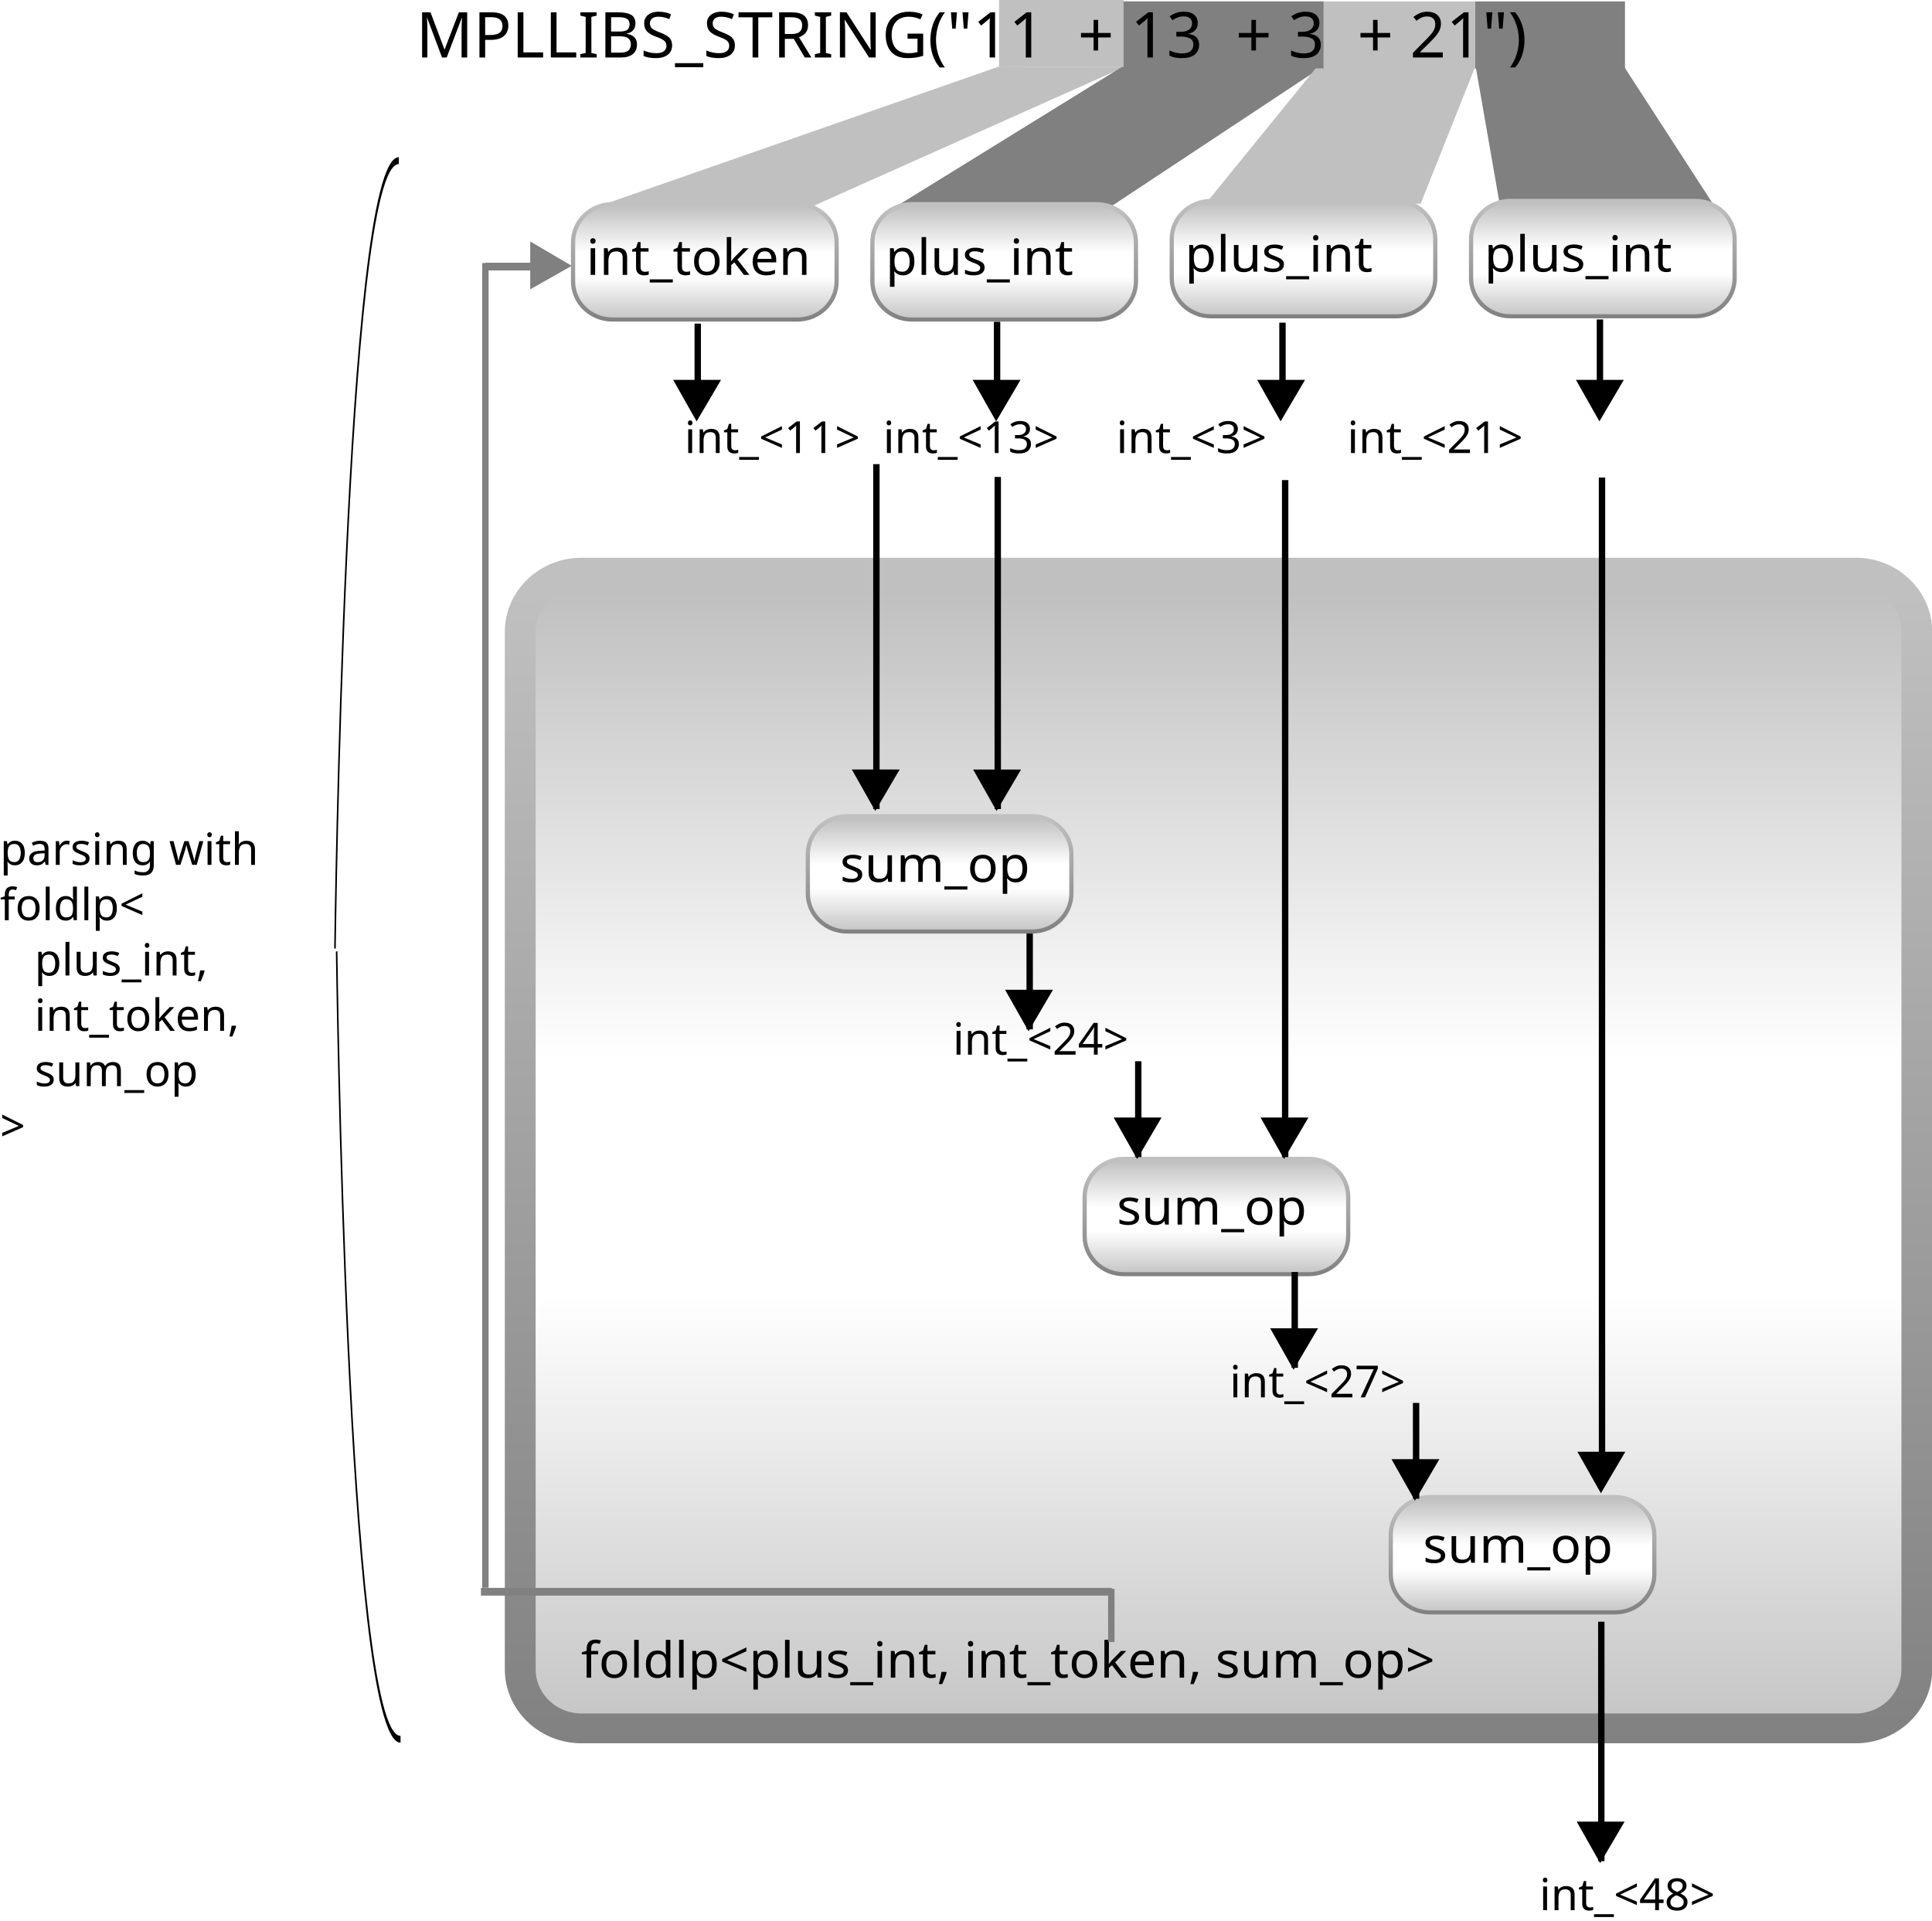
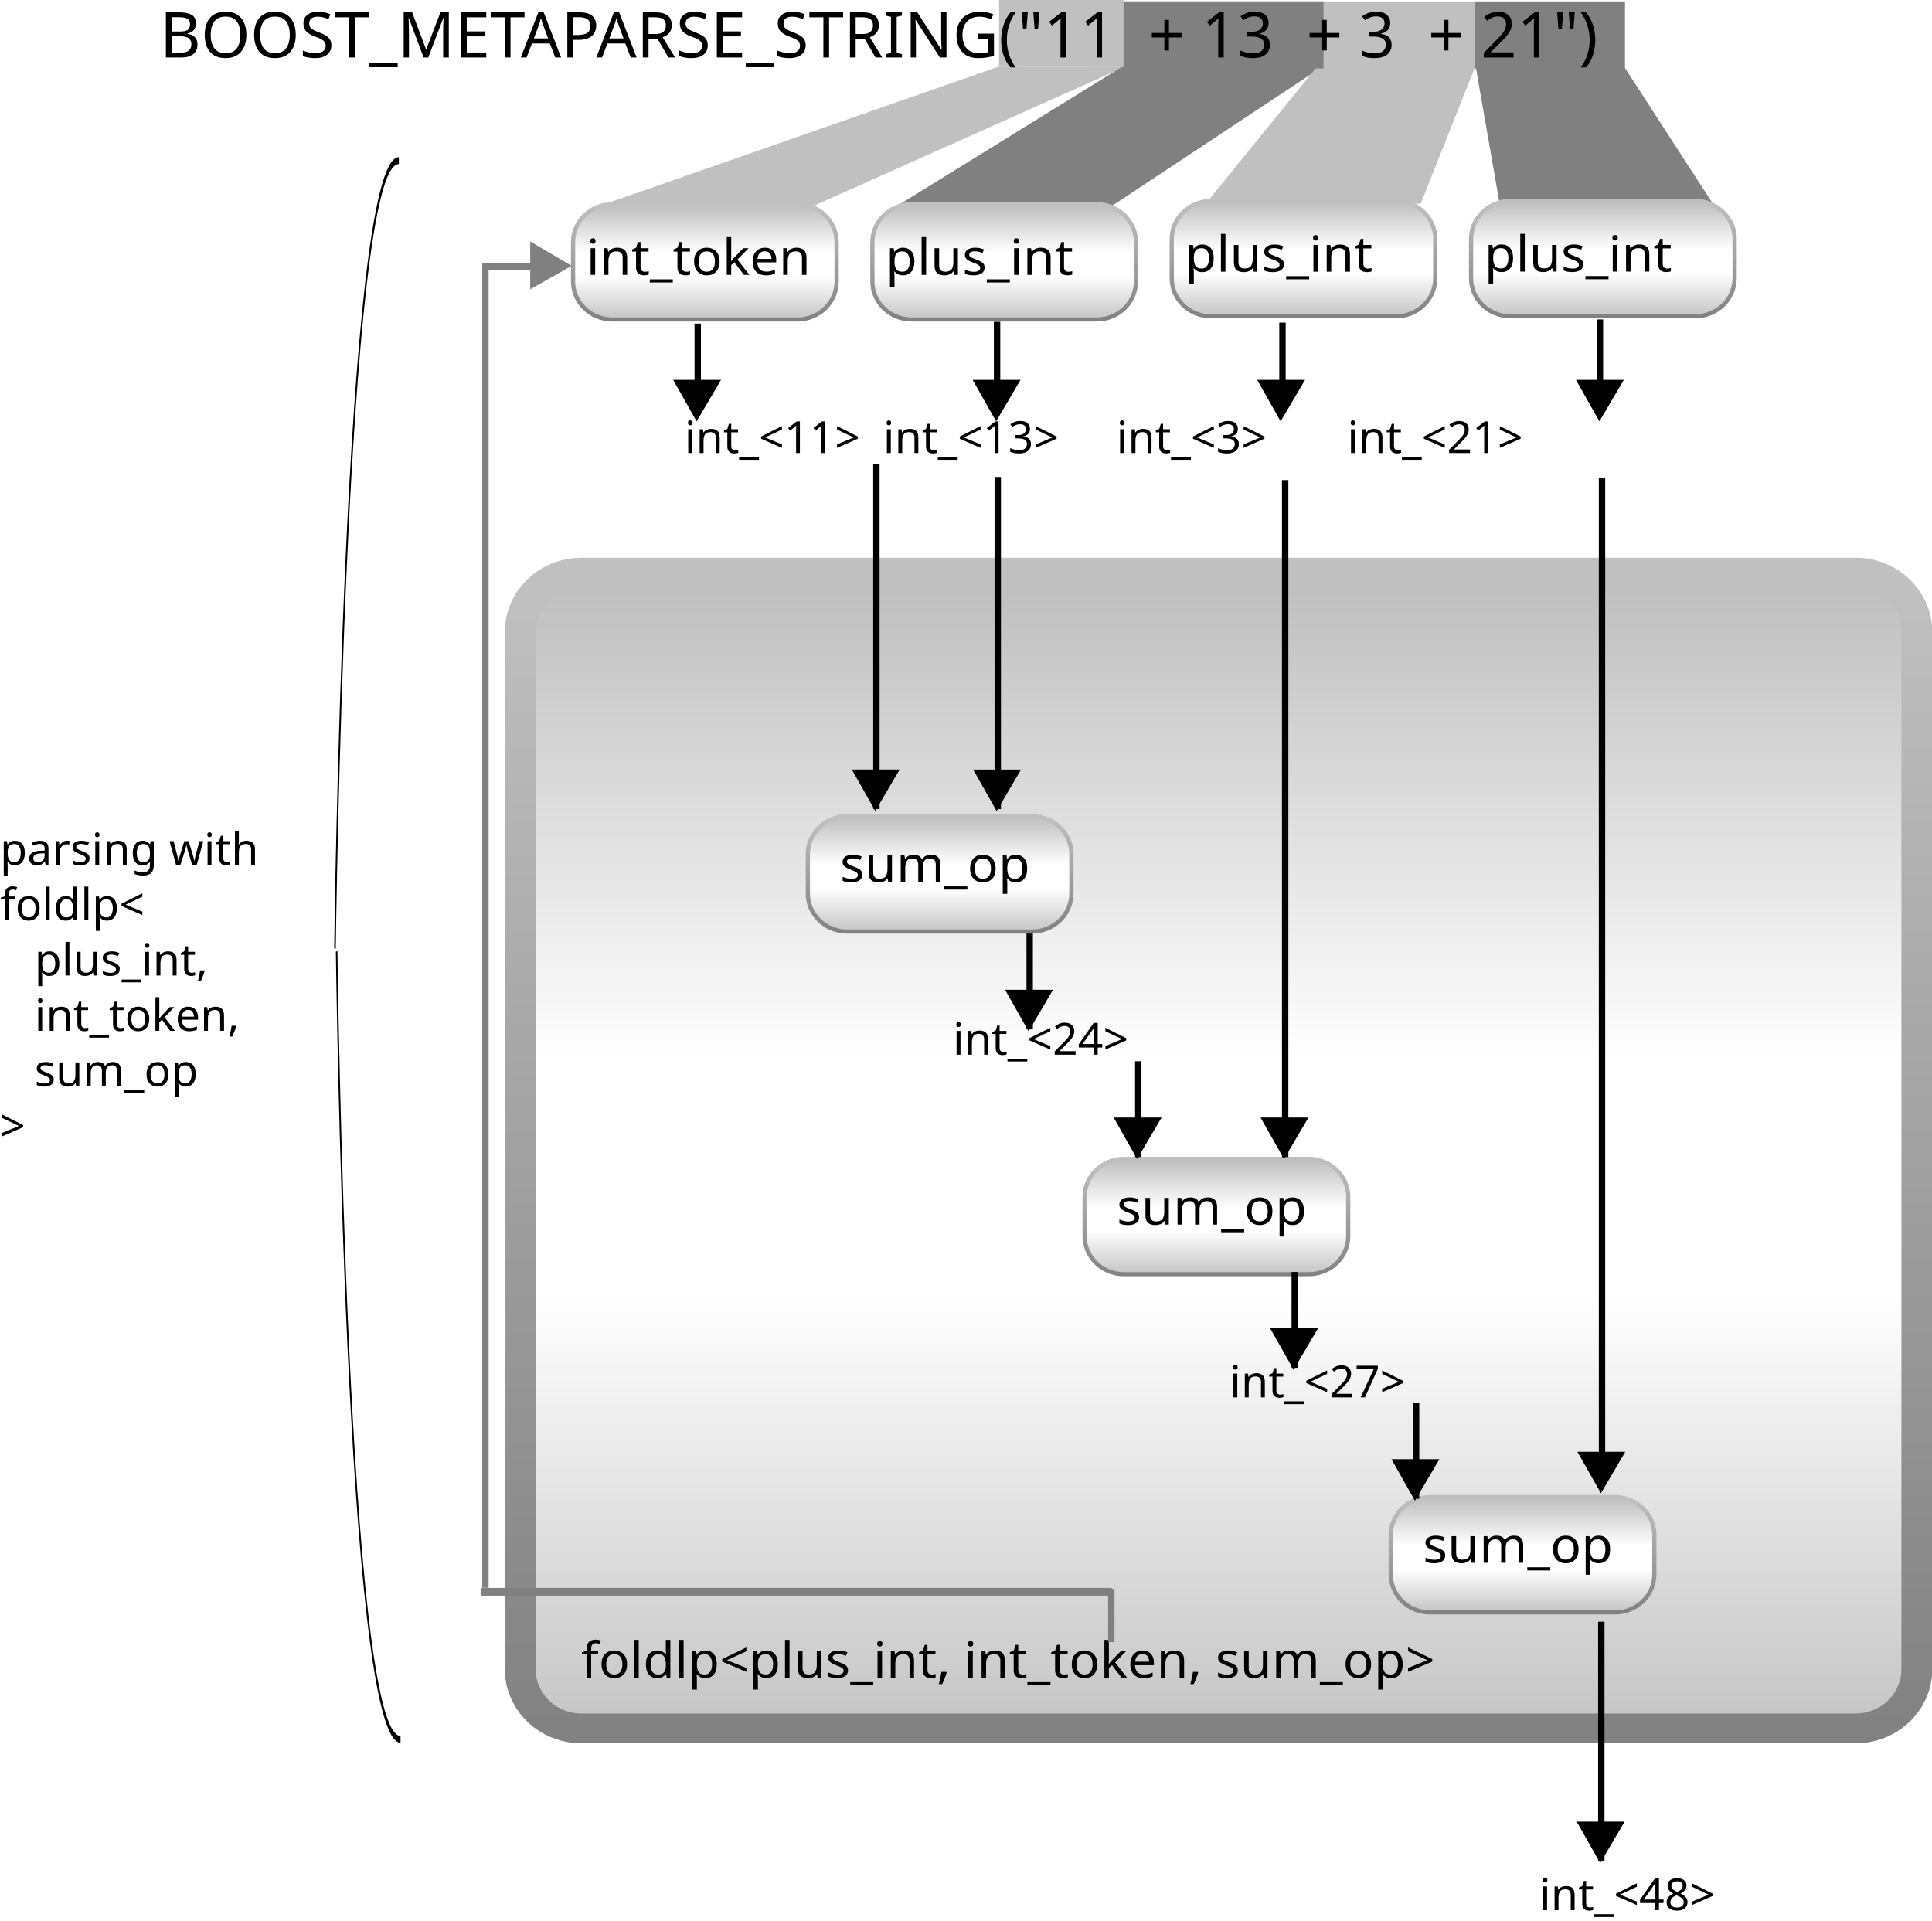
<svg xmlns="http://www.w3.org/2000/svg" xmlns:xlink="http://www.w3.org/1999/xlink" width="1222.27" height="1215.194" id="svg2" version="1.1">
  <defs id="defs4">
    <linearGradient id="linearGradient18419">
      <stop style="stop-color:#808080;stop-opacity:1;" offset="0" id="stop18421" />
      <stop style="stop-color:#ffffff;stop-opacity:1;" offset="1" id="stop18423" />
    </linearGradient>
    <linearGradient id="linearGradient4707">
      <stop id="stop4709" offset="0" style="stop-color:#c0c0c0;stop-opacity:1;" />
      <stop style="stop-color:#ffffff;stop-opacity:1;" offset="0.4" id="stop4711" />
      <stop id="stop4713" offset="0.6" style="stop-color:#ffffff;stop-opacity:1;" />
      <stop id="stop4715" offset="1" style="stop-color:#c0c0c0;stop-opacity:1;" />
    </linearGradient>
    <linearGradient id="linearGradient5254-5">
      <stop style="stop-color:#c0c0c0;stop-opacity:1;" offset="0" id="stop5256-7" />
      <stop style="stop-color:#808080;stop-opacity:1;" offset="1" id="stop5262-7" />
    </linearGradient>
    <linearGradient id="linearGradient4707-3">
      <stop id="stop4709-1" offset="0" style="stop-color:#c0c0c0;stop-opacity:1;" />
      <stop style="stop-color:#ffffff;stop-opacity:1;" offset="0.4" id="stop4711-4" />
      <stop id="stop4713-1" offset="0.6" style="stop-color:#ffffff;stop-opacity:1;" />
      <stop id="stop4715-4" offset="1" style="stop-color:#c0c0c0;stop-opacity:1;" />
    </linearGradient>
    <linearGradient id="linearGradient5254-5-2">
      <stop style="stop-color:#c0c0c0;stop-opacity:1;" offset="0" id="stop5256-7-9" />
      <stop style="stop-color:#808080;stop-opacity:1;" offset="1" id="stop5262-7-9" />
    </linearGradient>
    <linearGradient id="linearGradient4707-6">
      <stop id="stop4709-2" offset="0" style="stop-color:#c0c0c0;stop-opacity:1;" />
      <stop style="stop-color:#ffffff;stop-opacity:1;" offset="0.4" id="stop4711-0" />
      <stop id="stop4713-2" offset="0.6" style="stop-color:#ffffff;stop-opacity:1;" />
      <stop id="stop4715-5" offset="1" style="stop-color:#c0c0c0;stop-opacity:1;" />
    </linearGradient>
    <linearGradient id="linearGradient5254-5-5">
      <stop style="stop-color:#c0c0c0;stop-opacity:1;" offset="0" id="stop5256-7-4" />
      <stop style="stop-color:#808080;stop-opacity:1;" offset="1" id="stop5262-7-96" />
    </linearGradient>
    <linearGradient id="linearGradient4707-5">
      <stop id="stop4709-3" offset="0" style="stop-color:#c0c0c0;stop-opacity:1;" />
      <stop style="stop-color:#ffffff;stop-opacity:1;" offset="0.4" id="stop4711-9" />
      <stop id="stop4713-8" offset="0.6" style="stop-color:#ffffff;stop-opacity:1;" />
      <stop id="stop4715-8" offset="1" style="stop-color:#c0c0c0;stop-opacity:1;" />
    </linearGradient>
    <linearGradient id="linearGradient5254-5-3">
      <stop style="stop-color:#c0c0c0;stop-opacity:1;" offset="0" id="stop5256-7-43" />
      <stop style="stop-color:#808080;stop-opacity:1;" offset="1" id="stop5262-7-4" />
    </linearGradient>
    <linearGradient xlink:href="#linearGradient18419-7" id="linearGradient18429-4" x1="-108.934" y1="-376.169" x2="741.157" y2="-376.169" gradientUnits="userSpaceOnUse" />
    <linearGradient id="linearGradient18419-7">
      <stop style="stop-color:#808080;stop-opacity:1;" offset="0" id="stop18421-0" />
      <stop style="stop-color:#ffffff;stop-opacity:1;" offset="1" id="stop18423-4" />
    </linearGradient>
    <linearGradient xlink:href="#linearGradient18419-0" id="linearGradient18429-7" x1="-108.934" y1="-376.169" x2="741.157" y2="-376.169" gradientUnits="userSpaceOnUse" />
    <linearGradient id="linearGradient18419-0">
      <stop style="stop-color:#808080;stop-opacity:1;" offset="0" id="stop18421-8" />
      <stop style="stop-color:#ffffff;stop-opacity:1;" offset="1" id="stop18423-1" />
    </linearGradient>
    <linearGradient xlink:href="#linearGradient18419-05" id="linearGradient18429-5" x1="-108.934" y1="-376.169" x2="741.157" y2="-376.169" gradientUnits="userSpaceOnUse" />
    <linearGradient id="linearGradient18419-05">
      <stop style="stop-color:#808080;stop-opacity:1;" offset="0" id="stop18421-06" />
      <stop style="stop-color:#ffffff;stop-opacity:1;" offset="1" id="stop18423-0" />
    </linearGradient>
    <linearGradient xlink:href="#linearGradient4707" id="linearGradient18600" gradientUnits="userSpaceOnUse" gradientTransform="matrix(0.4259672,0,0,0.5737611,615.1816,202.433)" spreadMethod="pad" x1="-1057.143" y1="-137.638" x2="-1057.143" y2="108.076" />
    <linearGradient xlink:href="#linearGradient5254-5" id="linearGradient18602" gradientUnits="userSpaceOnUse" gradientTransform="matrix(0.4259672,0,0,0.5737611,615.1816,202.433)" x1="-1057.143" y1="-137.638" x2="-1057.143" y2="108.076" />
    <linearGradient xlink:href="#linearGradient4707-3" id="linearGradient18604" gradientUnits="userSpaceOnUse" gradientTransform="matrix(0.4259672,0,0,0.5737611,615.1816,202.433)" spreadMethod="pad" x1="-1057.143" y1="-137.638" x2="-1057.143" y2="108.076" />
    <linearGradient xlink:href="#linearGradient5254-5-2" id="linearGradient18606" gradientUnits="userSpaceOnUse" gradientTransform="matrix(0.4259672,0,0,0.5737611,615.1816,202.433)" x1="-1057.143" y1="-137.638" x2="-1057.143" y2="108.076" />
    <linearGradient xlink:href="#linearGradient4707-6" id="linearGradient18608" gradientUnits="userSpaceOnUse" gradientTransform="matrix(0.4259672,0,0,0.5737611,615.1816,202.433)" spreadMethod="pad" x1="-1057.143" y1="-137.638" x2="-1057.143" y2="108.076" />
    <linearGradient xlink:href="#linearGradient5254-5-5" id="linearGradient18610" gradientUnits="userSpaceOnUse" gradientTransform="matrix(0.4259672,0,0,0.5737611,615.1816,202.433)" x1="-1057.143" y1="-137.638" x2="-1057.143" y2="108.076" />
    <linearGradient xlink:href="#linearGradient4707-5" id="linearGradient18612" gradientUnits="userSpaceOnUse" gradientTransform="matrix(0.4259672,0,0,0.5737611,615.1816,202.433)" spreadMethod="pad" x1="-1057.143" y1="-137.638" x2="-1057.143" y2="108.076" />
    <linearGradient xlink:href="#linearGradient5254-5-3" id="linearGradient18614" gradientUnits="userSpaceOnUse" gradientTransform="matrix(0.4259672,0,0,0.5737611,615.1816,202.433)" x1="-1057.143" y1="-137.638" x2="-1057.143" y2="108.076" />
    <linearGradient id="linearGradient4707-4">
      <stop id="stop4709-31" offset="0" style="stop-color:#c0c0c0;stop-opacity:1;" />
      <stop style="stop-color:#ffffff;stop-opacity:1;" offset="0.4" id="stop4711-7" />
      <stop id="stop4713-22" offset="0.6" style="stop-color:#ffffff;stop-opacity:1;" />
      <stop id="stop4715-3" offset="1" style="stop-color:#c0c0c0;stop-opacity:1;" />
    </linearGradient>
    <linearGradient id="linearGradient5254-5-1">
      <stop style="stop-color:#c0c0c0;stop-opacity:1;" offset="0" id="stop5256-7-94" />
      <stop style="stop-color:#808080;stop-opacity:1;" offset="1" id="stop5262-7-7" />
    </linearGradient>
    <linearGradient xlink:href="#linearGradient4707-4-9" id="linearGradient3189-3" gradientUnits="userSpaceOnUse" gradientTransform="matrix(0.4259672,0,0,0.5737611,615.1816,202.433)" spreadMethod="pad" x1="-1057.143" y1="-137.638" x2="-1057.143" y2="108.076" />
    <linearGradient id="linearGradient4707-4-9">
      <stop id="stop4709-31-7" offset="0" style="stop-color:#c0c0c0;stop-opacity:1;" />
      <stop style="stop-color:#ffffff;stop-opacity:1;" offset="0.4" id="stop4711-7-9" />
      <stop id="stop4713-22-9" offset="0.6" style="stop-color:#ffffff;stop-opacity:1;" />
      <stop id="stop4715-3-1" offset="1" style="stop-color:#c0c0c0;stop-opacity:1;" />
    </linearGradient>
    <linearGradient xlink:href="#linearGradient5254-5-1-3" id="linearGradient3191-9" gradientUnits="userSpaceOnUse" gradientTransform="matrix(0.4259672,0,0,0.5737611,615.1816,202.433)" x1="-1057.143" y1="-137.638" x2="-1057.143" y2="108.076" />
    <linearGradient id="linearGradient5254-5-1-3">
      <stop style="stop-color:#c0c0c0;stop-opacity:1;" offset="0" id="stop5256-7-94-4" />
      <stop style="stop-color:#808080;stop-opacity:1;" offset="1" id="stop5262-7-7-0" />
    </linearGradient>
    <linearGradient xlink:href="#linearGradient4707-4-9-3" id="linearGradient3189-3-7" gradientUnits="userSpaceOnUse" gradientTransform="matrix(0.4259672,0,0,0.5737611,615.1816,202.433)" spreadMethod="pad" x1="-1057.143" y1="-137.638" x2="-1057.143" y2="108.076" />
    <linearGradient id="linearGradient4707-4-9-3">
      <stop id="stop4709-31-7-0" offset="0" style="stop-color:#c0c0c0;stop-opacity:1;" />
      <stop style="stop-color:#ffffff;stop-opacity:1;" offset="0.4" id="stop4711-7-9-0" />
      <stop id="stop4713-22-9-6" offset="0.6" style="stop-color:#ffffff;stop-opacity:1;" />
      <stop id="stop4715-3-1-2" offset="1" style="stop-color:#c0c0c0;stop-opacity:1;" />
    </linearGradient>
    <linearGradient xlink:href="#linearGradient5254-5-1-3-2" id="linearGradient3191-9-7" gradientUnits="userSpaceOnUse" gradientTransform="matrix(0.4259672,0,0,0.5737611,615.1816,202.433)" x1="-1057.143" y1="-137.638" x2="-1057.143" y2="108.076" />
    <linearGradient id="linearGradient5254-5-1-3-2">
      <stop style="stop-color:#c0c0c0;stop-opacity:1;" offset="0" id="stop5256-7-94-4-5" />
      <stop style="stop-color:#808080;stop-opacity:1;" offset="1" id="stop5262-7-7-0-3" />
    </linearGradient>
    <linearGradient xlink:href="#linearGradient4707-4-9-1" id="linearGradient3189-3-9" gradientUnits="userSpaceOnUse" gradientTransform="matrix(0.4259672,0,0,0.5737611,615.1816,202.433)" spreadMethod="pad" x1="-1057.143" y1="-137.638" x2="-1057.143" y2="108.076" />
    <linearGradient id="linearGradient4707-4-9-1">
      <stop id="stop4709-31-7-8" offset="0" style="stop-color:#c0c0c0;stop-opacity:1;" />
      <stop style="stop-color:#ffffff;stop-opacity:1;" offset="0.4" id="stop4711-7-9-9" />
      <stop id="stop4713-22-9-7" offset="0.6" style="stop-color:#ffffff;stop-opacity:1;" />
      <stop id="stop4715-3-1-21" offset="1" style="stop-color:#c0c0c0;stop-opacity:1;" />
    </linearGradient>
    <linearGradient xlink:href="#linearGradient5254-5-1-3-26" id="linearGradient3191-9-9" gradientUnits="userSpaceOnUse" gradientTransform="matrix(0.4259672,0,0,0.5737611,615.1816,202.433)" x1="-1057.143" y1="-137.638" x2="-1057.143" y2="108.076" />
    <linearGradient id="linearGradient5254-5-1-3-26">
      <stop style="stop-color:#c0c0c0;stop-opacity:1;" offset="0" id="stop5256-7-94-4-7" />
      <stop style="stop-color:#808080;stop-opacity:1;" offset="1" id="stop5262-7-7-0-5" />
    </linearGradient>
    <linearGradient xlink:href="#linearGradient4707-2" id="linearGradient18600-2" gradientUnits="userSpaceOnUse" gradientTransform="matrix(2.257229,0,0,5.746919,3225.623,1145.224)" spreadMethod="pad" x1="-1057.143" y1="-137.638" x2="-1057.143" y2="108.076" />
    <linearGradient id="linearGradient4707-2">
      <stop id="stop4709-30" offset="0" style="stop-color:#c0c0c0;stop-opacity:1;" />
      <stop style="stop-color:#ffffff;stop-opacity:1;" offset="0.4" id="stop4711-8" />
      <stop id="stop4713-9" offset="0.6" style="stop-color:#ffffff;stop-opacity:1;" />
      <stop id="stop4715-84" offset="1" style="stop-color:#c0c0c0;stop-opacity:1;" />
    </linearGradient>
    <linearGradient xlink:href="#linearGradient5254-5-4" id="linearGradient18602-6" gradientUnits="userSpaceOnUse" gradientTransform="matrix(2.257229,0,0,5.746919,3225.623,1145.224)" x1="-1057.143" y1="-137.638" x2="-1057.143" y2="108.076" />
    <linearGradient id="linearGradient5254-5-4">
      <stop style="stop-color:#c0c0c0;stop-opacity:1;" offset="0" id="stop5256-7-0" />
      <stop style="stop-color:#808080;stop-opacity:1;" offset="1" id="stop5262-7-8" />
    </linearGradient>
  </defs>
  <g id="layer1" transform="translate(358.0684,-242.2198)">
    <g transform="matrix(0.5415107,0,0,0.5239281,-43.46532,431.8491)" id="g17514-9">
      <rect ry="71.56" y="329.602" x="26.808" height="1395.68" width="1631.654" id="rect5215-5-4" style="fill:url(#linearGradient18600-2);fill-opacity:1;stroke:url(#linearGradient18602-6);stroke-width:36.017;stroke-linejoin:round;stroke-miterlimit:4;stroke-dasharray:none" />
      <text id="text5640-00-0" y="1664.007" x="97.836" style="font-size:40px;font-style:normal;font-weight:normal;line-height:125%;letter-spacing:0px;word-spacing:0px;fill:#000000;fill-opacity:1;stroke:none;font-family:Sans" xml:space="preserve">
        <tspan y="1664.007" x="97.836" id="tspan5642-9-80" style="font-size:60.077px">foldlp&lt;plus_int, int_token, sum_op&gt;</tspan>
      </text>
    </g>
    <path style="fill:#c0c0c0;fill-opacity:1" id="rect17648" d="m 273.367,284.517 79.89,0.129 -199.001,88.893 -136.074,0 z" />
    <path style="fill:#808080;fill-opacity:1" id="rect17648-3" d="m 351.754,284.541 126.357,0.129 -134.351,88.893 -136.074,0 z" />
    <path style="fill:#c0c0c0;fill-opacity:1" id="rect17648-37" d="m 476.988,282.115 99.083,0.129 -35.356,88.893 -136.074,0 z" />
    <path style="fill:#808080;fill-opacity:1" id="rect17648-5" d="m 575.551,284.541 94.032,0.129 57.578,88.893 -136.074,0 z" />
    <rect style="fill:#808080;fill-opacity:1" y="243.108" x="-669.965" height="42.426" width="94.954" id="rect18516-4-8" transform="scale(-1,1)" />
    <rect style="fill:#808080;fill-opacity:1" y="243.088" x="351.396" height="42.426" width="128.289" id="rect18516-4" />
    <rect style="fill:#c0c0c0;fill-opacity:1" y="243.149" x="479.254" height="42.426" width="95.964" id="rect18516-6" />
    <rect style="fill:#c0c0c0;fill-opacity:1" y="242.22" x="273.98" height="42.426" width="78.792" id="rect18516" />
-     <text xml:space="preserve" style="font-size:40px;font-style:normal;font-weight:normal;line-height:125%;letter-spacing:0px;word-spacing:0px;fill:#000000;fill-opacity:1;stroke:none;font-family:Sans" x="-94.904" y="278.585" id="text2985">
-       <tspan id="tspan2987" x="-94.904" y="278.585">MPLLIBS_STRING("11  + 13  + 3  + 21")</tspan>
+     <text xml:space="preserve" style="font-size:40px;font-style:normal;font-weight:normal;text-align:end;line-height:125%;letter-spacing:0px;word-spacing:0px;text-anchor:end;fill:#000000;fill-opacity:1;stroke:none;font-family:Sans" x="704.776" y="278.585" id="text2985">
+       <tspan id="tspan2987" x="704.776" y="278.585">BOOST_METAPARSE_STRING("11  + 13  + 3  + 21")</tspan>
    </text>
    <g transform="matrix(0.5415107,0,0,0.5239281,-1.763825,307.9855)" id="g17514">
      <rect ry="45.901" y="121.003" x="11.525" height="139.342" width="307.913" id="rect5215-5" style="fill:url(#linearGradient18600);fill-opacity:1;stroke:url(#linearGradient18602);stroke-width:4.944;stroke-linejoin:round;stroke-miterlimit:4;stroke-dasharray:none" />
      <text id="text5640-00" y="206.412" x="26.949" style="font-size:40px;font-style:normal;font-weight:normal;line-height:125%;letter-spacing:0px;word-spacing:0px;fill:#000000;fill-opacity:1;stroke:none;font-family:Sans" xml:space="preserve">
        <tspan y="206.412" x="26.949" id="tspan5642-9" style="font-size:60.077px">int_token</tspan>
      </text>
    </g>
    <g transform="matrix(0.5415107,0,0,0.5239281,187.6078,307.9855)" id="g17514-2">
      <rect ry="45.901" y="121.003" x="11.525" height="139.342" width="307.913" id="rect5215-5-1" style="fill:url(#linearGradient18604);fill-opacity:1;stroke:url(#linearGradient18606);stroke-width:4.944;stroke-linejoin:round;stroke-miterlimit:4;stroke-dasharray:none" />
      <text id="text5640-00-3" y="206.412" x="26.949" style="font-size:40px;font-style:normal;font-weight:normal;line-height:125%;letter-spacing:0px;word-spacing:0px;fill:#000000;fill-opacity:1;stroke:none;font-family:Sans" xml:space="preserve">
        <tspan y="206.412" x="26.949" id="tspan5642-9-8" style="font-size:60.077px">plus_int</tspan>
      </text>
    </g>
    <g transform="matrix(0.5415107,0,0,0.5239281,376.9795,305.9652)" id="g17514-1">
      <rect ry="45.901" y="121.003" x="11.525" height="139.342" width="307.913" id="rect5215-5-8" style="fill:url(#linearGradient18608);fill-opacity:1;stroke:url(#linearGradient18610);stroke-width:4.944;stroke-linejoin:round;stroke-miterlimit:4;stroke-dasharray:none" />
      <text id="text5640-00-8" y="206.412" x="26.949" style="font-size:40px;font-style:normal;font-weight:normal;line-height:125%;letter-spacing:0px;word-spacing:0px;fill:#000000;fill-opacity:1;stroke:none;font-family:Sans" xml:space="preserve">
        <tspan y="206.412" x="26.949" id="tspan5642-9-3" style="font-size:60.077px">plus_int</tspan>
      </text>
    </g>
    <g transform="matrix(0.5415107,0,0,0.5239281,566.3511,305.9246)" id="g17514-3">
      <rect ry="45.901" y="121.003" x="11.525" height="139.342" width="307.913" id="rect5215-5-7" style="fill:url(#linearGradient18612);fill-opacity:1;stroke:url(#linearGradient18614);stroke-width:4.944;stroke-linejoin:round;stroke-miterlimit:4;stroke-dasharray:none" />
      <text id="text5640-00-7" y="206.412" x="26.949" style="font-size:40px;font-style:normal;font-weight:normal;line-height:125%;letter-spacing:0px;word-spacing:0px;fill:#000000;fill-opacity:1;stroke:none;font-family:Sans" xml:space="preserve">
        <tspan y="206.412" x="26.949" id="tspan5642-9-85" style="font-size:60.077px">plus_int</tspan>
      </text>
    </g>
    <g transform="matrix(0.5415107,0,0,0.5239281,98.27809,705.3054)" id="g17514-32-2">
      <g id="g3184-8" transform="translate(89.54084,-19.28036)">
        <rect style="fill:url(#linearGradient3189-3);fill-opacity:1;stroke:url(#linearGradient3191-9);stroke-width:4.944;stroke-linejoin:round;stroke-miterlimit:4;stroke-dasharray:none" id="rect5215-5-3-2" width="307.913" height="139.342" x="11.525" y="121.003" ry="45.901" />
        <text xml:space="preserve" style="font-size:40px;font-style:normal;font-weight:normal;line-height:125%;letter-spacing:0px;word-spacing:0px;fill:#000000;fill-opacity:1;stroke:none;font-family:Sans" x="49.038" y="200.413" id="text5640-00-0-7">
          <tspan style="font-size:60.077px" id="tspan5642-9-5-3" x="49.038" y="200.413">sum_op</tspan>
        </text>
      </g>
    </g>
    <text xml:space="preserve" style="font-size:40px;font-style:normal;font-weight:normal;line-height:125%;letter-spacing:0px;word-spacing:0px;fill:#000000;fill-opacity:1;stroke:none;font-family:Sans" x="244.736" y="909.514" id="text18736-8-6-4">
      <tspan id="tspan18738-3-1-6" x="244.736" y="909.514" style="font-size:28px">int_&lt;24&gt;</tspan>
    </text>
    <g transform="matrix(0.5415107,0,0,0.5239281,273.3999,922.1037)" id="g17514-32-2-8">
      <g id="g3184-8-4" transform="translate(89.54084,-19.28036)">
        <rect style="fill:url(#linearGradient3189-3-7);fill-opacity:1;stroke:url(#linearGradient3191-9-7);stroke-width:4.944;stroke-linejoin:round;stroke-miterlimit:4;stroke-dasharray:none" id="rect5215-5-3-2-9" width="307.913" height="139.342" x="11.525" y="121.003" ry="45.901" />
        <text xml:space="preserve" style="font-size:40px;font-style:normal;font-weight:normal;line-height:125%;letter-spacing:0px;word-spacing:0px;fill:#000000;fill-opacity:1;stroke:none;font-family:Sans" x="49.038" y="200.413" id="text5640-00-0-7-0">
          <tspan style="font-size:60.077px" id="tspan5642-9-5-3-8" x="49.038" y="200.413">sum_op</tspan>
        </text>
      </g>
    </g>
    <text xml:space="preserve" style="font-size:40px;font-style:normal;font-weight:normal;line-height:125%;letter-spacing:0px;word-spacing:0px;fill:#000000;fill-opacity:1;stroke:none;font-family:Sans" x="419.858" y="1126.313" id="text18736-8-6-4-0">
      <tspan id="tspan18738-3-1-6-7" x="419.858" y="1126.313" style="font-size:28px">int_&lt;27&gt;</tspan>
    </text>
    <g transform="matrix(0.5415107,0,0,0.5239281,467.0649,1136.094)" id="g17514-32-2-2">
      <g id="g3184-8-5" transform="translate(89.54084,-19.28036)">
        <rect style="fill:url(#linearGradient3189-3-9);fill-opacity:1;stroke:url(#linearGradient3191-9-9);stroke-width:4.944;stroke-linejoin:round;stroke-miterlimit:4;stroke-dasharray:none" id="rect5215-5-3-2-5" width="307.913" height="139.342" x="11.525" y="121.003" ry="45.901" />
        <text xml:space="preserve" style="font-size:40px;font-style:normal;font-weight:normal;line-height:125%;letter-spacing:0px;word-spacing:0px;fill:#000000;fill-opacity:1;stroke:none;font-family:Sans" x="49.038" y="200.413" id="text5640-00-0-7-5">
          <tspan style="font-size:60.077px" id="tspan5642-9-5-3-7" x="49.038" y="200.413">sum_op</tspan>
        </text>
      </g>
    </g>
    <text xml:space="preserve" style="font-size:40px;font-style:normal;font-weight:normal;line-height:125%;letter-spacing:0px;word-spacing:0px;fill:#000000;fill-opacity:1;stroke:none;font-family:Sans" x="615.828" y="1450.81" id="text18736-8-6-4-7">
      <tspan id="tspan18738-3-1-6-1" x="615.828" y="1450.81" style="font-size:28px">int_&lt;48&gt;</tspan>
    </text>
    <rect style="fill:#000000;fill-opacity:1" id="rect18761-34-3" width="4.041" height="218.193" x="194.359" y="535.879" />
    <path style="fill:#000000;fill-opacity:1" d="m 180.817,729.059 30.305,0 -15.449,26.264 0,0 z" id="rect18817-7-7" />
    <rect style="fill:#000000;fill-opacity:1" id="rect18761-34-9" width="4.041" height="60.609" x="291.334" y="832.864" />
    <path style="fill:#000000;fill-opacity:1" d="m 277.792,868.46 30.305,0 -15.449,26.264 0,0 z" id="rect18817-7-2" />
    <rect style="fill:#000000;fill-opacity:1" id="rect18761-34-30" width="4.041" height="60.609" x="360.024" y="913.676" />
    <path style="fill:#000000;fill-opacity:1" d="m 346.482,949.272 30.305,0 -15.449,26.264 0,0 z" id="rect18817-7-41" />
    <rect style="fill:#000000;fill-opacity:1" id="rect18761-34-2" width="4.041" height="60.609" x="459.019" y="1047.016" />
    <path style="fill:#000000;fill-opacity:1" d="m 445.477,1082.612 30.305,0 -15.449,26.264 0,0 z" id="rect18817-7-1" />
    <rect style="fill:#000000;fill-opacity:1" id="rect18761-34-36" width="4.041" height="60.609" x="535.791" y="1129.849" />
    <path style="fill:#000000;fill-opacity:1" d="m 522.249,1165.445 30.305,0 -15.449,26.264 0,0 z" id="rect18817-7-0" />
    <rect style="fill:#000000;fill-opacity:1" id="rect18761-34-23" width="4.041" height="151.523" x="652.968" y="1268.275" />
    <path style="fill:#000000;fill-opacity:1" d="m 639.427,1394.785 30.305,0 -15.449,26.264 0,0 z" id="rect18817-7-45" />
    <rect style="fill:#000000;fill-opacity:1" id="rect18761-34-4" width="4.041" height="637.406" x="653.415" y="544.351" />
    <path style="fill:#000000;fill-opacity:1" d="m 639.873,1160.744 30.305,0 -15.449,26.264 0,0 z" id="rect18817-7-71" />
    <rect style="fill:#000000;fill-opacity:1" id="rect18761-34-34" width="4.041" height="428.305" x="452.958" y="545.98" />
    <path style="fill:#000000;fill-opacity:1" d="m 439.416,949.272 30.305,0 -15.449,26.264 0,0 z" id="rect18817-7-3" />
    <rect style="fill:#000000;fill-opacity:1" id="rect18761-34-99" width="4.041" height="210.112" x="271.131" y="544.001" />
    <path style="fill:#000000;fill-opacity:1" d="m 257.589,729.099 30.305,0 -15.449,26.264 0,0 z" id="rect18817-7-8" />
    <g id="g3106-8-7" transform="matrix(1,0,0,4.328851,-113.8224,-844.6137)">
      <path id="path3086-6-4" d="m 8.081,274.545 c -34.345,0 -40.406,115.157 -40.406,115.157" style="fill:none;stroke:#000000;stroke-width:1px;stroke-linecap:butt;stroke-linejoin:miter;stroke-opacity:1" />
      <path id="path3086-0-1-1" d="m 9.147,505.281 c -34.345,0 -40.406,-115.157 -40.406,-115.157" style="fill:none;stroke:#000000;stroke-width:1px;stroke-linecap:butt;stroke-linejoin:miter;stroke-opacity:1" />
    </g>
    <text xml:space="preserve" style="font-size:40px;font-style:normal;font-weight:normal;text-align:start;line-height:125%;letter-spacing:0px;word-spacing:0px;text-anchor:start;fill:#000000;fill-opacity:1;stroke:none;font-family:Sans" x="-358.068" y="789.433" id="text3081-8-1">
      <tspan x="-358.068" y="789.433" style="font-size:28px;text-align:start;text-anchor:start" id="tspan3586-7">parsing with</tspan>
      <tspan x="-358.068" y="824.433" style="font-size:28px;text-align:start;text-anchor:start" id="tspan3668">foldlp&lt;</tspan>
      <tspan x="-358.068" y="859.433" style="font-size:28px;text-align:start;text-anchor:start" id="tspan3672">   plus_int,</tspan>
      <tspan x="-358.068" y="894.433" style="font-size:28px;text-align:start;text-anchor:start" id="tspan3674">   int_token,</tspan>
      <tspan x="-358.068" y="929.433" style="font-size:28px;text-align:start;text-anchor:start" id="tspan3219">   sum_op</tspan>
      <tspan x="-358.068" y="964.433" style="font-size:28px;text-align:start;text-anchor:start" id="tspan3670">&gt;</tspan>
    </text>
    <text xml:space="preserve" style="font-size:40px;font-style:normal;font-weight:normal;line-height:125%;letter-spacing:0px;word-spacing:0px;fill:#000000;fill-opacity:1;stroke:none;font-family:Sans" x="74.963" y="528.849" id="text18736">
      <tspan id="tspan18738" x="74.963" y="528.849" style="font-size:28px">int_&lt;11&gt;  int_&lt;13&gt;     int_&lt;3&gt;       int_&lt;21&gt;</tspan>
    </text>
    <rect style="fill:#000000;fill-opacity:1" id="rect18761" width="4.041" height="47.752" x="81.333" y="446.966" />
    <rect style="fill:#000000;fill-opacity:1" id="rect18761-1" width="4.041" height="44.895" x="270.705" y="445.842" />
    <rect style="fill:#000000;fill-opacity:1" id="rect18761-7" width="4.041" height="44.181" x="451.263" y="446.37" />
    <rect style="fill:#000000;fill-opacity:1" id="rect18761-3" width="4.041" height="46.323" x="652.106" y="444.349" />
    <path style="fill:#000000;fill-opacity:1" d="m 67.791,482.562 30.305,0 -15.449,26.264 0,0 z" id="rect18817" />
    <path style="fill:#000000;fill-opacity:1" d="m 257.268,482.562 30.305,0 -15.449,26.264 0,0 z" id="rect18817-9" />
    <path style="fill:#000000;fill-opacity:1" d="m 437.258,482.562 30.305,0 -15.449,26.264 0,0 z" id="rect18817-1" />
    <path style="fill:#000000;fill-opacity:1" d="m 638.934,482.562 30.305,0 -15.449,26.264 0,0 z" id="rect18817-8" />
    <rect style="fill:#808080;fill-opacity:1" id="rect18761-3-0-4" width="38.964" height="4.895" x="-51.129" y="408.448" />
    <rect style="fill:#808080;fill-opacity:1" id="rect18761-3-0-4-1" width="399.09" height="4.895" x="-53.803" y="1246.875" />
    <rect style="fill:#808080;fill-opacity:1" id="rect18761-34-4-9" width="4.041" height="838.131" x="-53.002" y="408.666" />
    <rect style="fill:#808080;fill-opacity:1" id="rect18761-34-4-3" width="4.041" height="33.64" x="342.977" y="1247.502" />
    <path style="fill:#808080;fill-opacity:1" d="m -22.629,425.28 0,-30.305 26.264,15.449 0,0 z" id="rect18817-0" />
  </g>
</svg>
